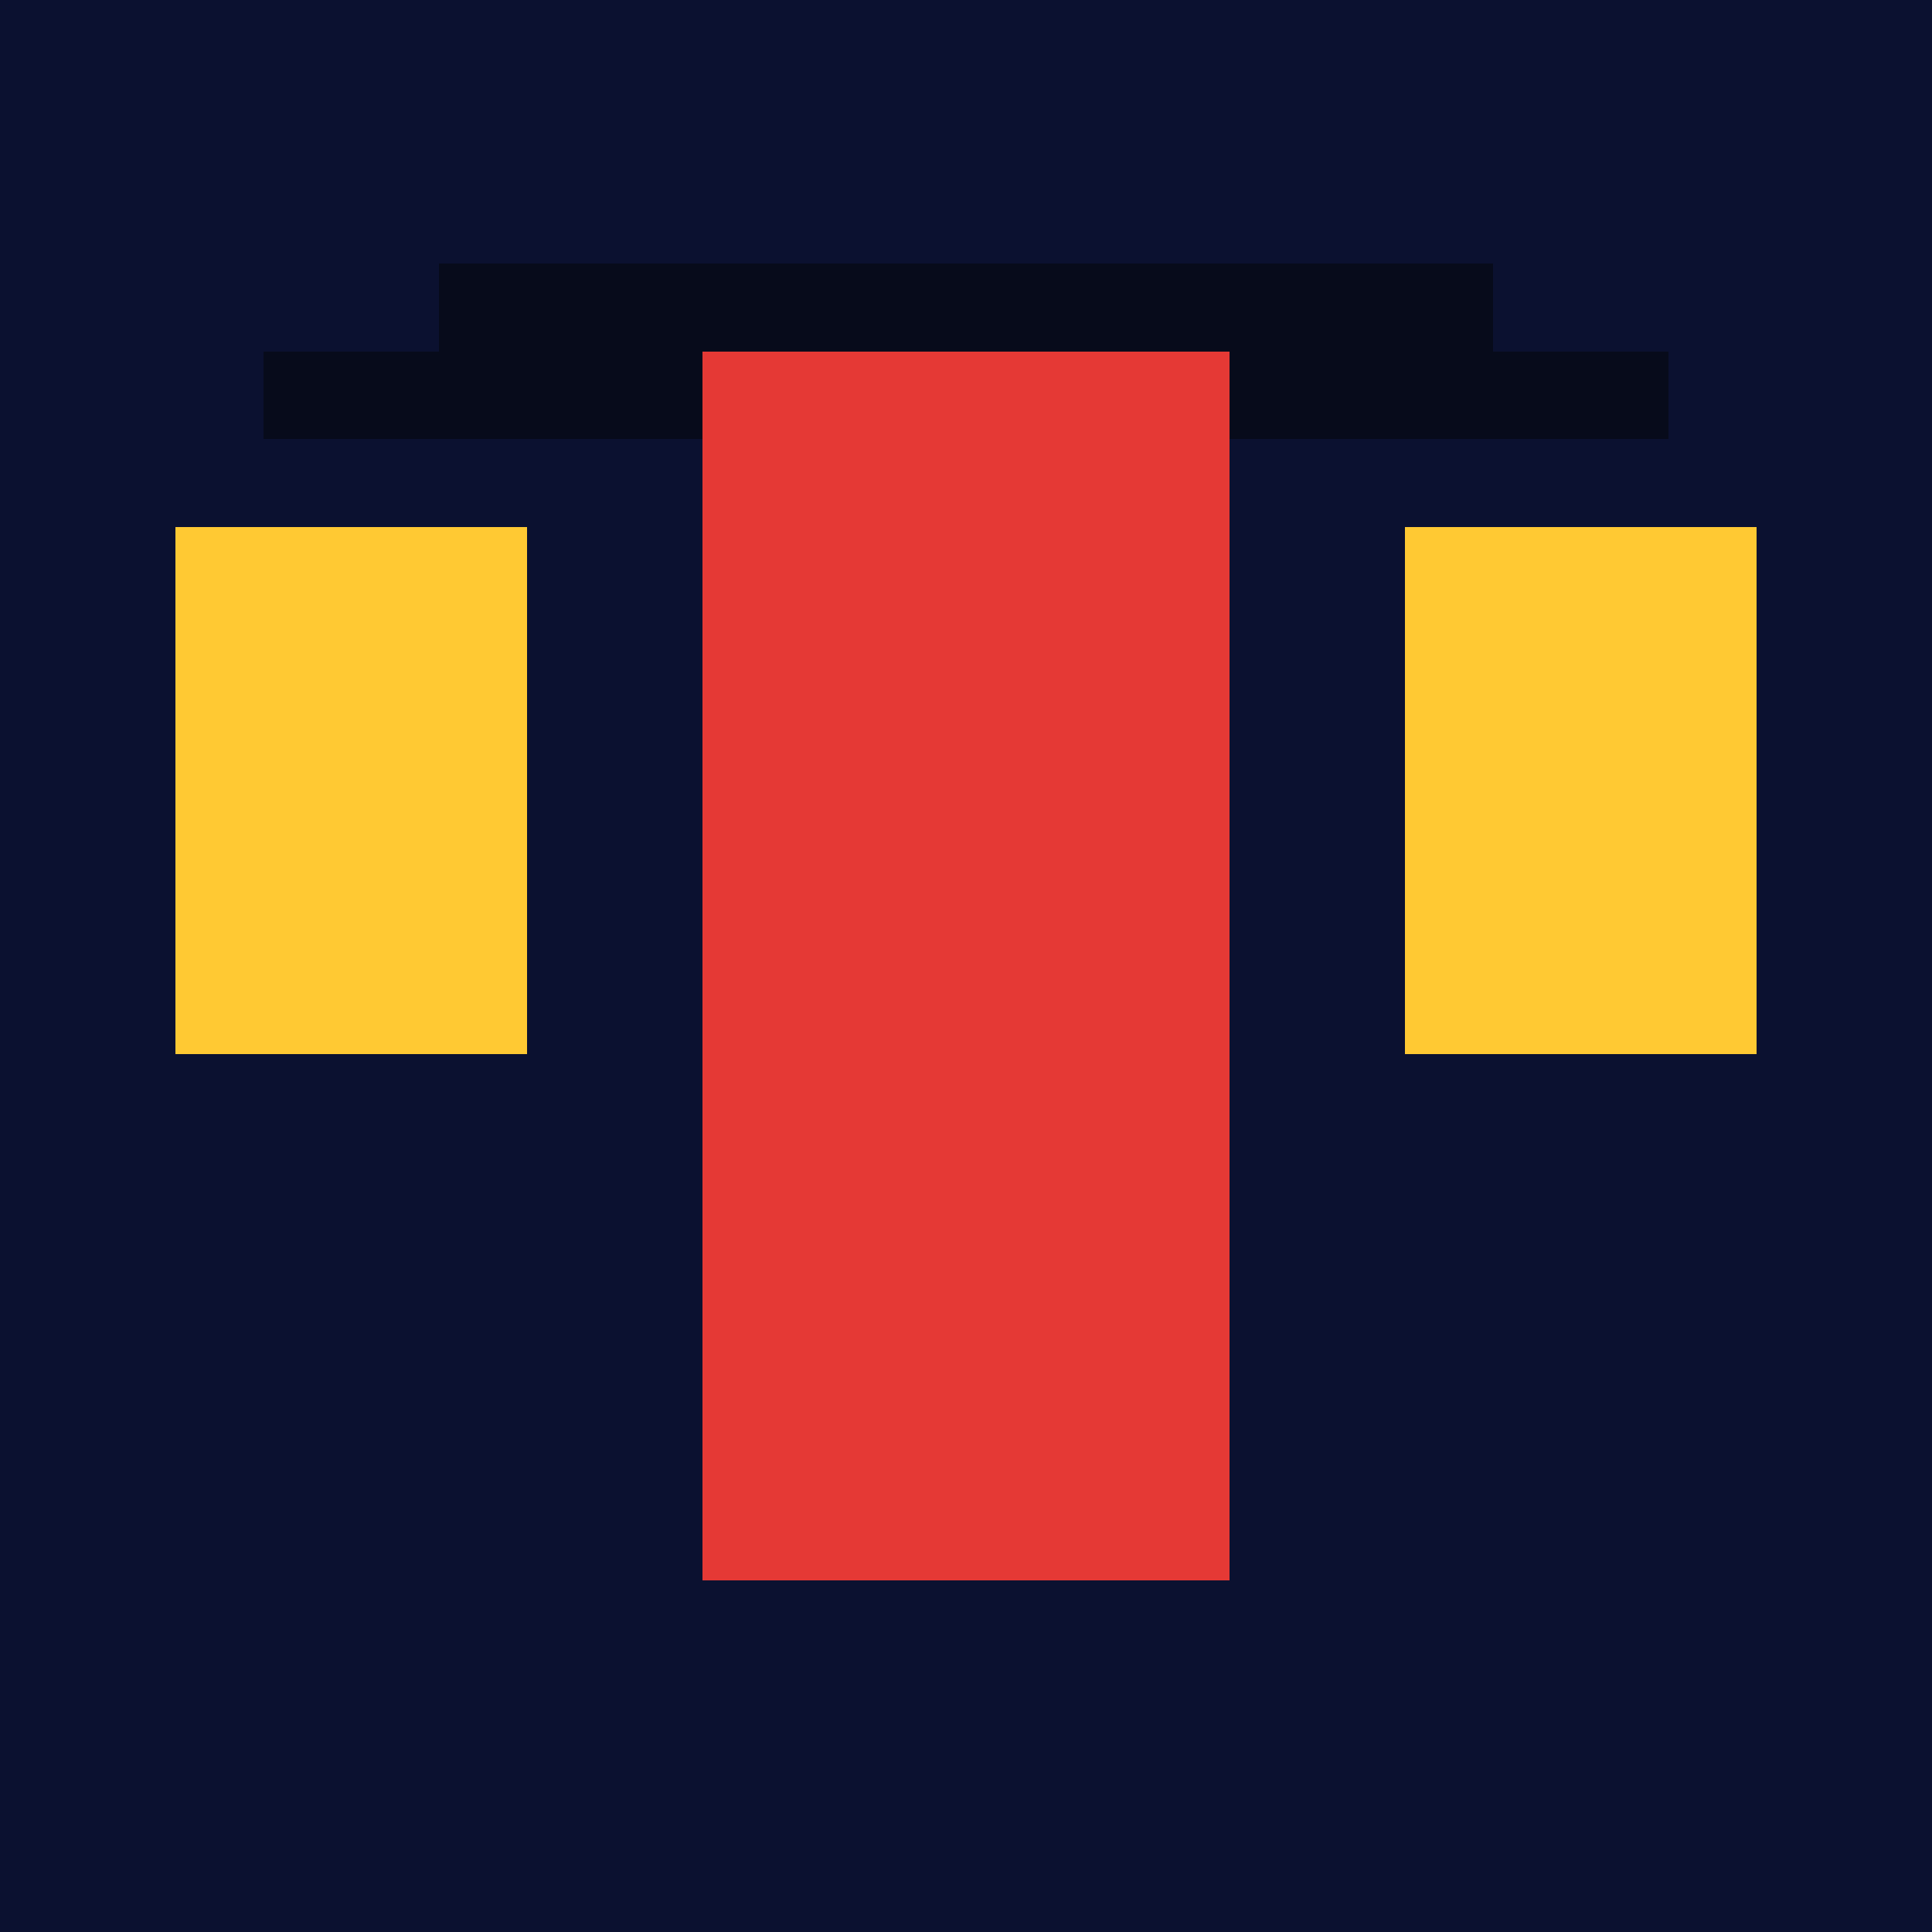
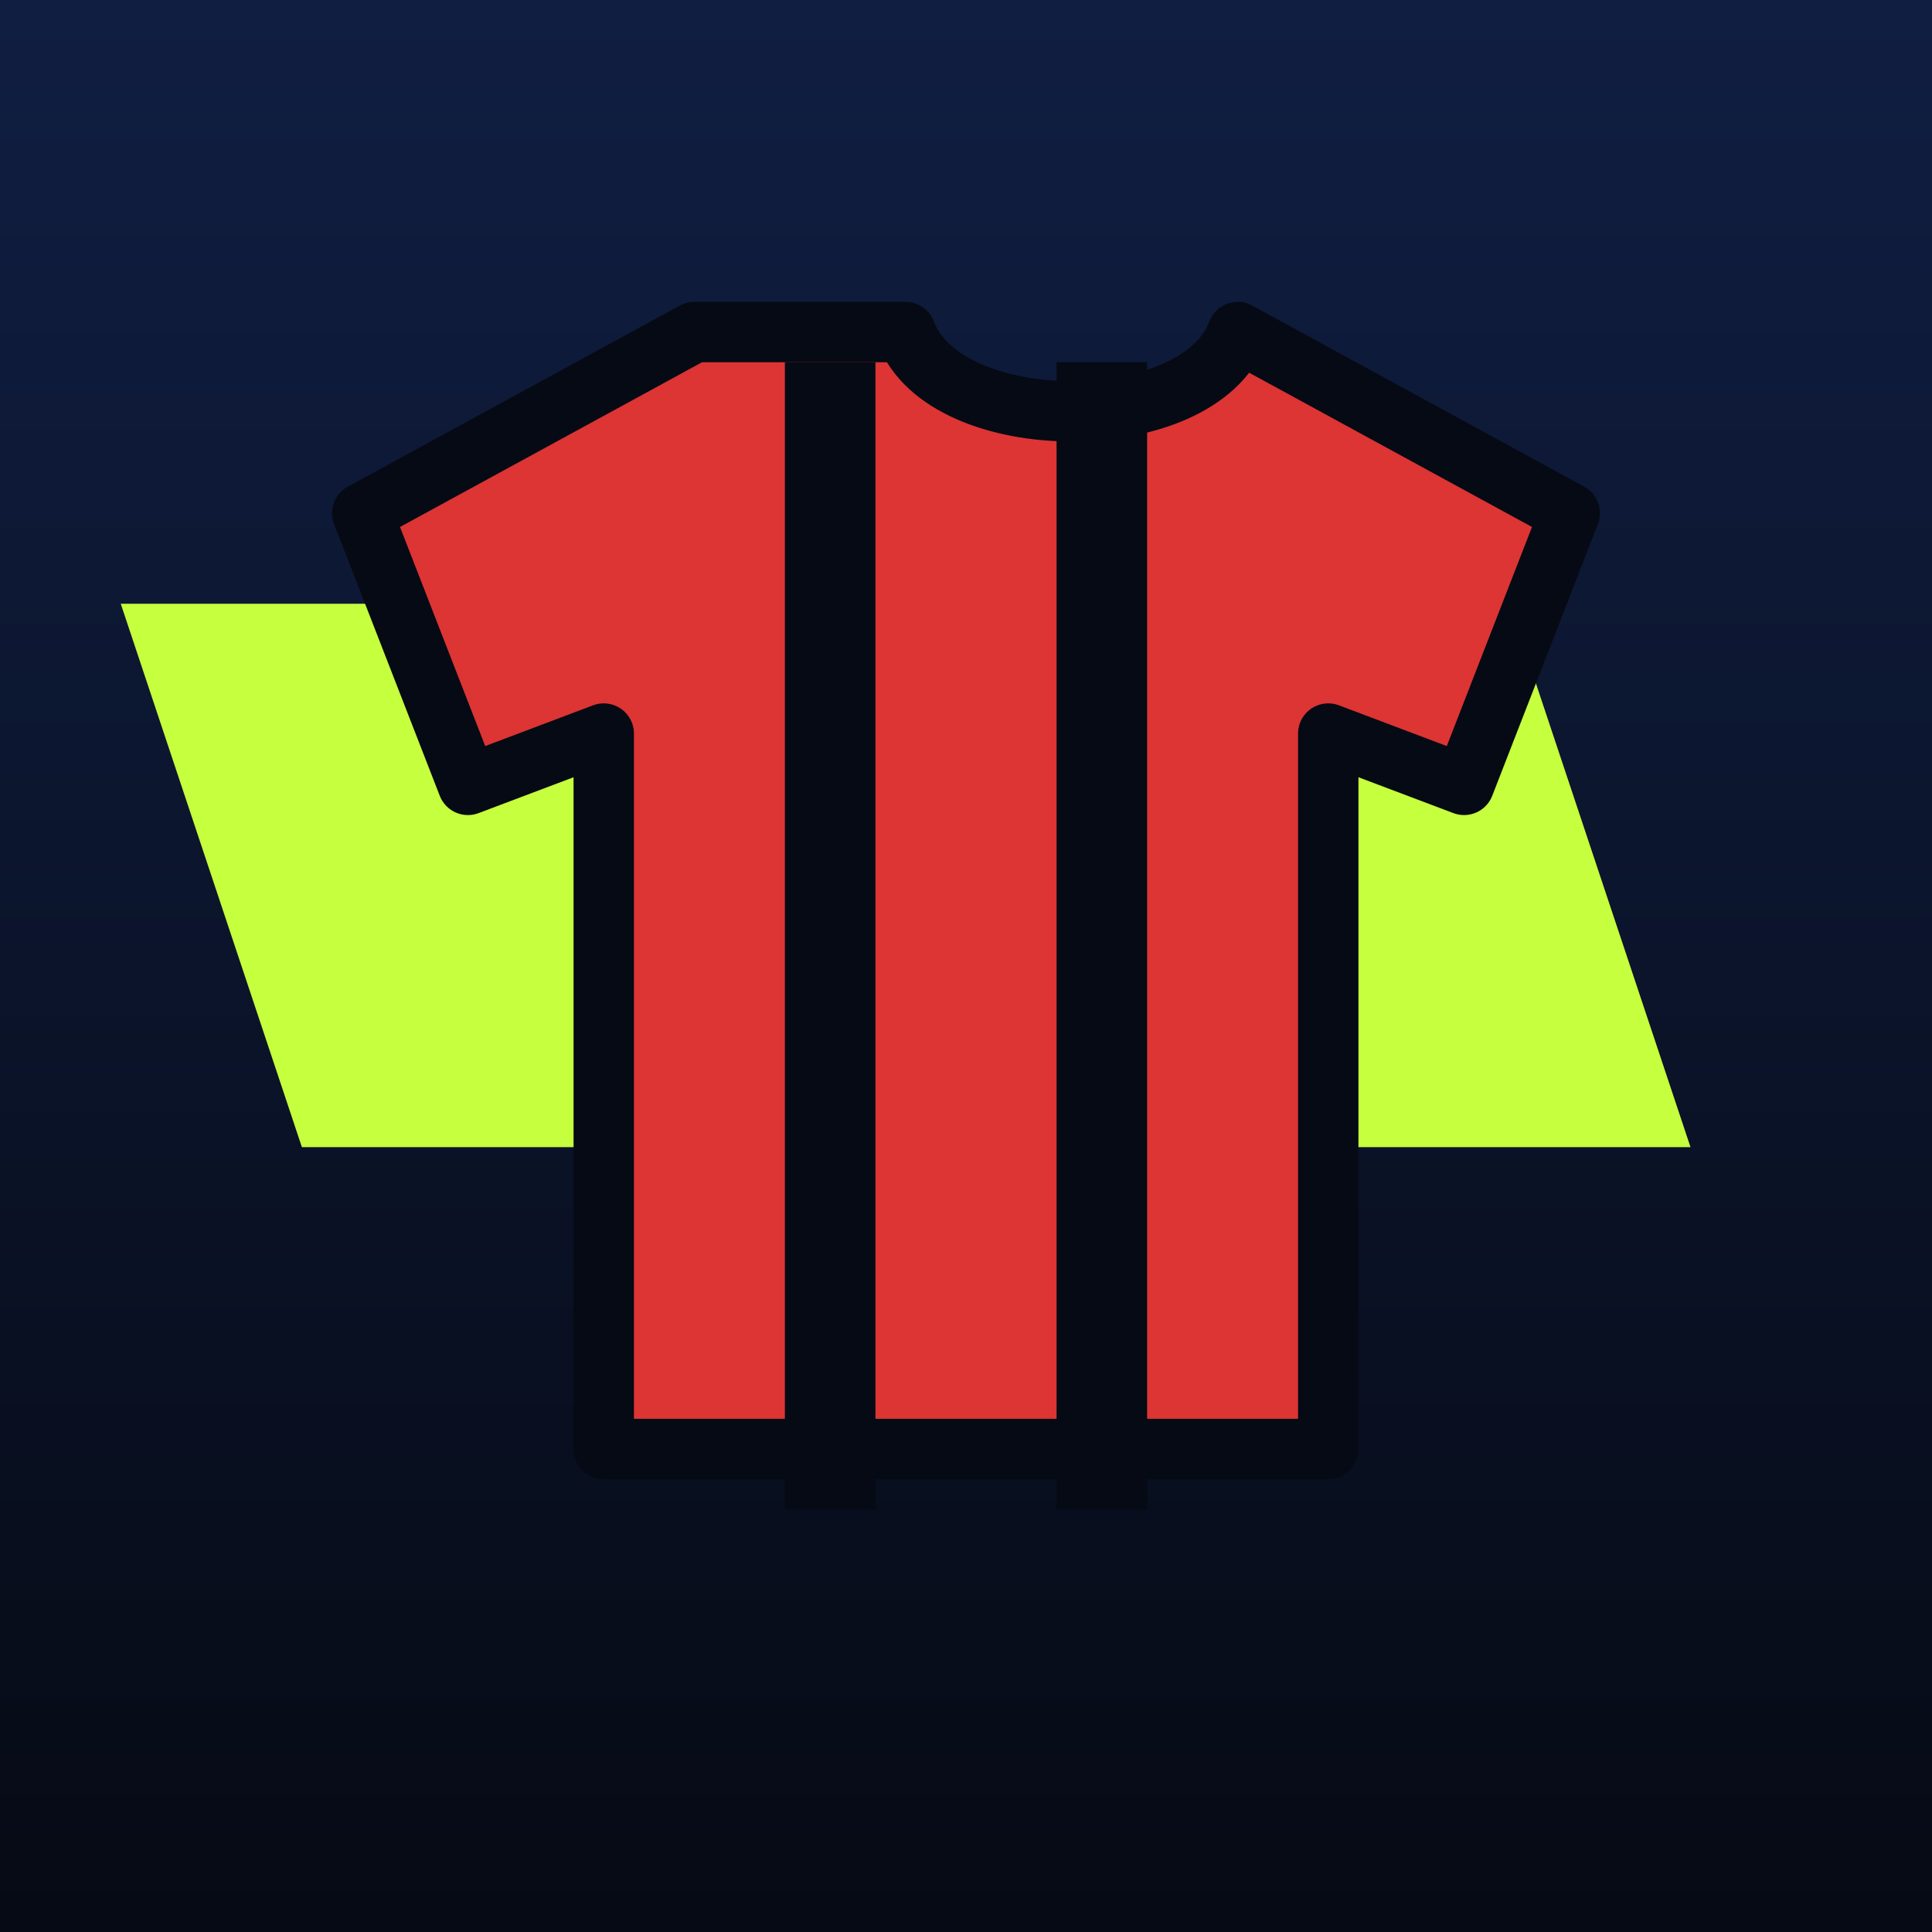
- <svg xmlns="http://www.w3.org/2000/svg" viewBox="0 0 22 22" shape-rendering="crispEdges">
-   <rect width="22" height="22" fill="#0b1130" />
-   <path fill="#070b1b" d="M5 3h12v1H5zM3 4h16v1H3z" />
-   <rect x="3" y="3" width="16" height="16" fill="none" />
-   <path fill="#e53935" d="M8 4h6v14H8z" />
-   <path fill="#ffc933" d="M2 6h4v6H2zM16 6h4v6h-4z" />
+ <svg xmlns="http://www.w3.org/2000/svg" viewBox="0 0 64 64">
+   <defs>
+     <linearGradient id="g" x1="0" y1="0" x2="0" y2="1">
+       <stop offset="0" stop-color="#101e42" />
+       <stop offset="1" stop-color="#060a14" />
+     </linearGradient>
+   </defs>
+   <rect width="64" height="64" fill="url(#g)" />
+   <path d="M6 22h46l6 18H12z" fill="#c6ff3d" transform="translate(-2 -2)" />
+   <path d="M23 14 12 20l3.500 9 4.500-1.700V51h24V27.300l4.500 1.700 3.500-9-11-6c-1.300 3.500-9.700 3.500-11 0z" fill="#dd3434" stroke="#060a14" stroke-width="2" stroke-linejoin="round" transform="translate(0 -3)" />
+   <path d="M26 13h3v38h-3zM35 13h3v38h-3z" fill="#060a14" transform="translate(0 -1)" />
</svg>
